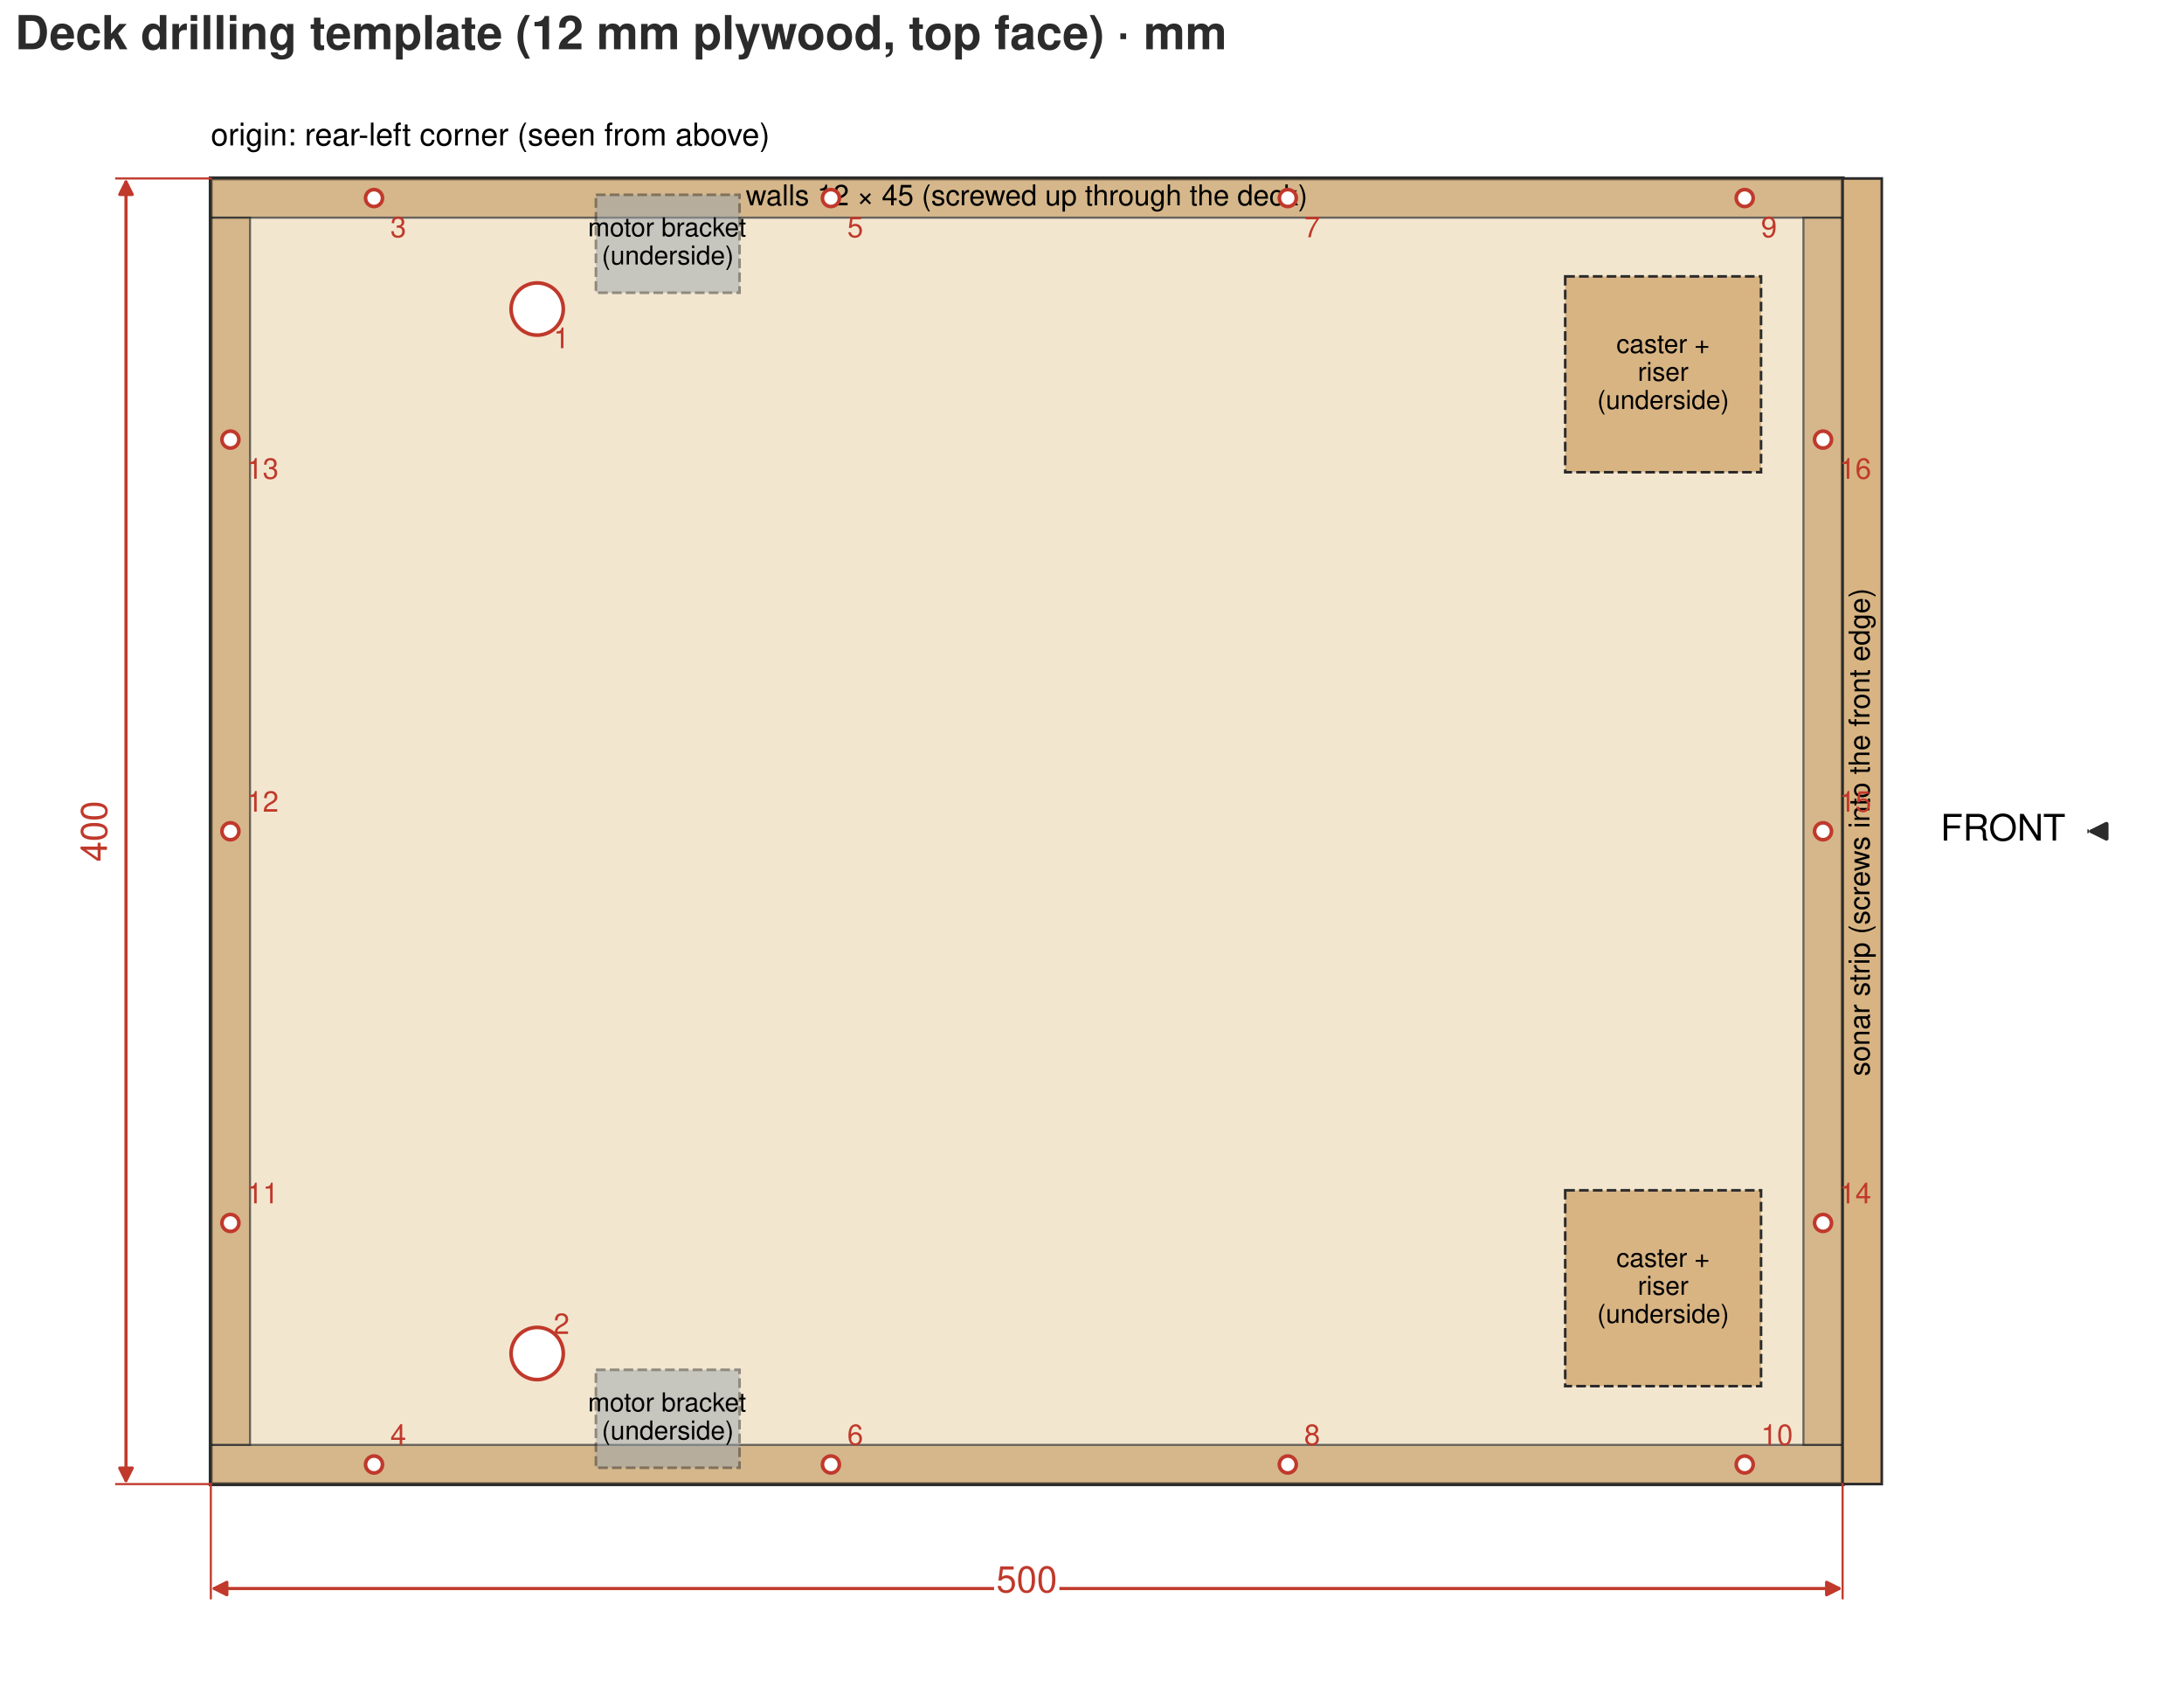
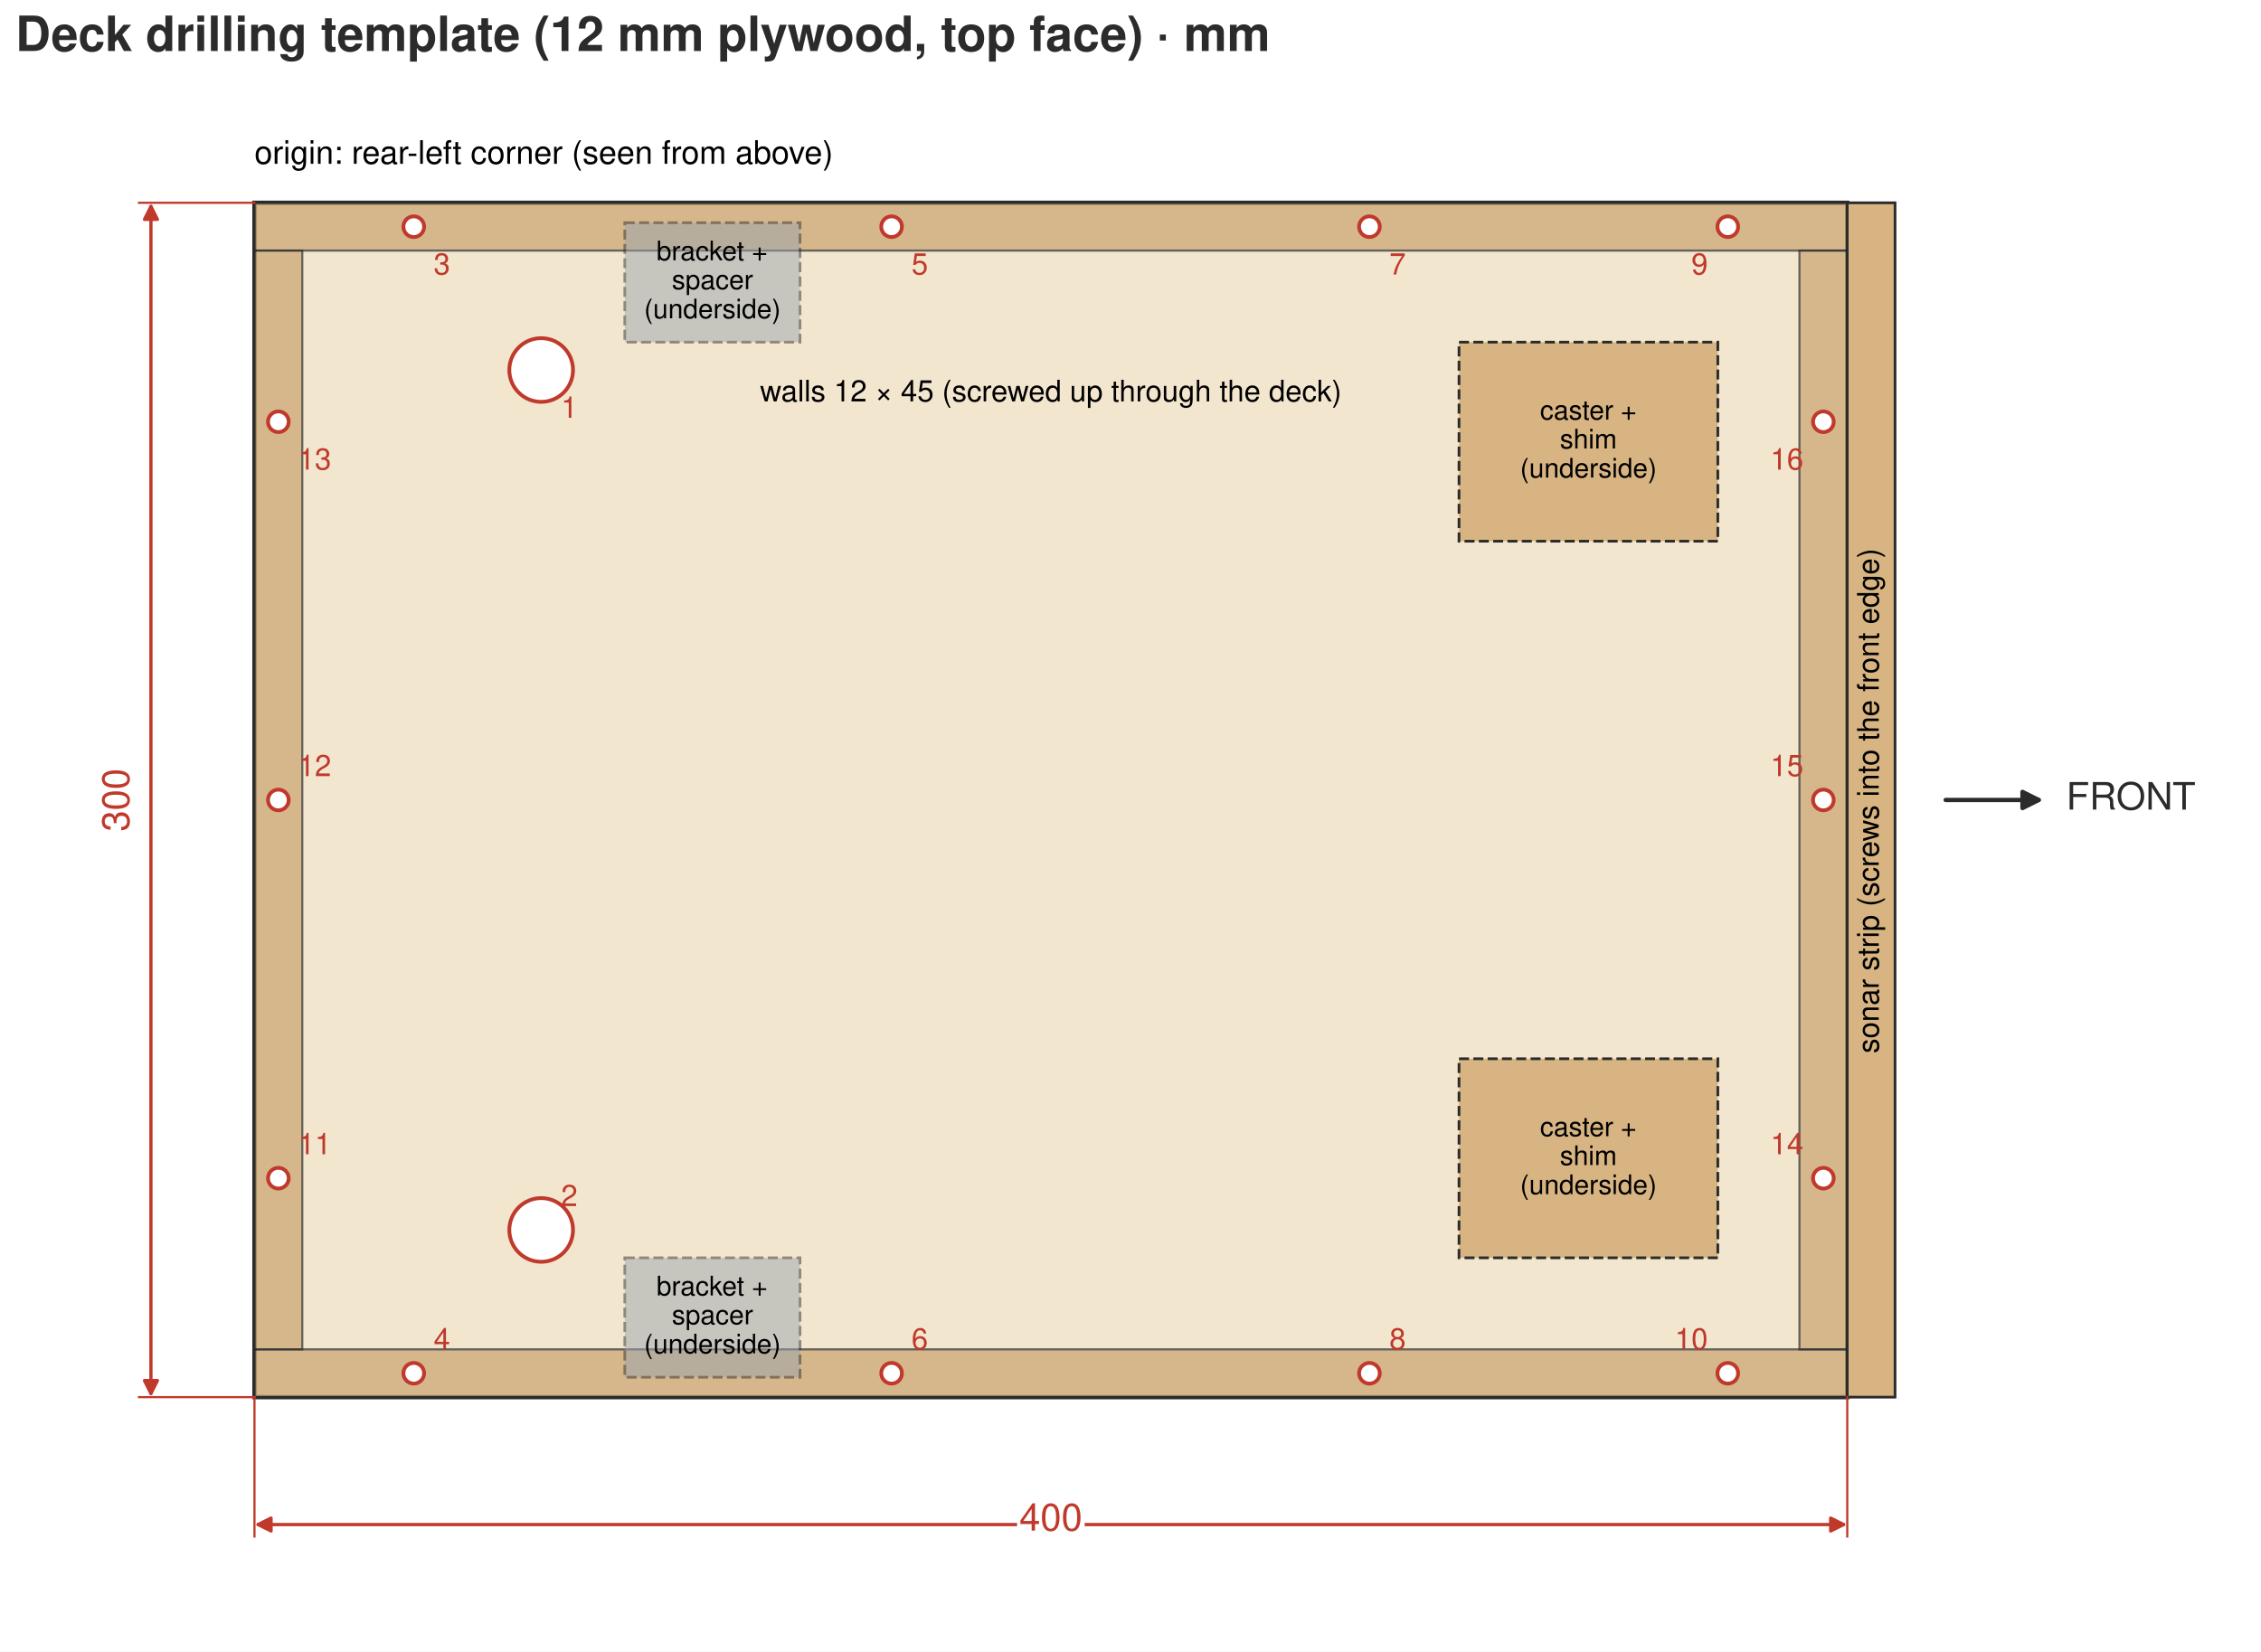
- <svg xmlns="http://www.w3.org/2000/svg" width="418.68pt" height="324.883pt" viewBox="0 0 418.68 324.883" version="1.1">
+ <svg xmlns="http://www.w3.org/2000/svg" width="418.68pt" height="305.891pt" viewBox="0 0 418.68 305.891" version="1.1">
  <defs>
    <style type="text/css">*{stroke-linejoin: round; stroke-linecap: butt}</style>
  </defs>
  <g id="figure_1">
    <g id="patch_1">
-       <path d="M 0 324.883  L 418.68 324.883  L 418.68 0  L 0 0  z " style="fill: #ffffff" />
+       <path d="M 0 305.891  L 418.68 305.891  L 418.68 0  L 0 0  z " style="fill: #ffffff" />
    </g>
    <g id="axes_1">
      <g id="patch_2">
-         <path d="M 40.418 34.211  L 353.236 34.211  L 353.236 284.465  L 40.418 284.465  z " clip-path="url(#p52369a4476)" style="fill: #f3e6cf; stroke: #2b2b2b; stroke-width: 0.8; stroke-linejoin: miter" />
+         <path d="M 47.121 37.562  L 342.064 37.562  L 342.064 258.769  L 47.121 258.769  z " clip-path="url(#p7936648a1b)" style="fill: #f3e6cf; stroke: #2b2b2b; stroke-width: 0.8; stroke-linejoin: miter" />
      </g>
      <g id="patch_3">
-         <path d="M 40.418 34.211  L 353.236 34.211  L 353.236 41.718  L 40.418 41.718  z " clip-path="url(#p52369a4476)" style="fill: #c9a26d; opacity: 0.7; stroke: #2b2b2b; stroke-width: 0.4; stroke-linejoin: miter" />
+         <path d="M 47.121 37.562  L 342.064 37.562  L 342.064 46.411  L 47.121 46.411  z " clip-path="url(#p7936648a1b)" style="fill: #c9a26d; opacity: 0.7; stroke: #2b2b2b; stroke-width: 0.4; stroke-linejoin: miter" />
      </g>
      <g id="patch_4">
-         <path d="M 40.418 276.958  L 353.236 276.958  L 353.236 284.465  L 40.418 284.465  z " clip-path="url(#p52369a4476)" style="fill: #c9a26d; opacity: 0.7; stroke: #2b2b2b; stroke-width: 0.4; stroke-linejoin: miter" />
+         <path d="M 47.121 249.921  L 342.064 249.921  L 342.064 258.769  L 47.121 258.769  z " clip-path="url(#p7936648a1b)" style="fill: #c9a26d; opacity: 0.7; stroke: #2b2b2b; stroke-width: 0.4; stroke-linejoin: miter" />
      </g>
      <g id="patch_5">
-         <path d="M 40.418 41.718  L 47.926 41.718  L 47.926 276.958  L 40.418 276.958  z " clip-path="url(#p52369a4476)" style="fill: #c9a26d; opacity: 0.7; stroke: #2b2b2b; stroke-width: 0.4; stroke-linejoin: miter" />
+         <path d="M 47.121 46.411  L 55.97 46.411  L 55.97 249.921  L 47.121 249.921  z " clip-path="url(#p7936648a1b)" style="fill: #c9a26d; opacity: 0.7; stroke: #2b2b2b; stroke-width: 0.4; stroke-linejoin: miter" />
      </g>
      <g id="patch_6">
-         <path d="M 345.729 41.718  L 353.236 41.718  L 353.236 276.958  L 345.729 276.958  z " clip-path="url(#p52369a4476)" style="fill: #c9a26d; opacity: 0.7; stroke: #2b2b2b; stroke-width: 0.4; stroke-linejoin: miter" />
+         <path d="M 333.216 46.411  L 342.064 46.411  L 342.064 249.921  L 333.216 249.921  z " clip-path="url(#p7936648a1b)" style="fill: #c9a26d; opacity: 0.7; stroke: #2b2b2b; stroke-width: 0.4; stroke-linejoin: miter" />
      </g>
      <g id="patch_7">
-         <path d="M 114.243 37.339  L 141.771 37.339  L 141.771 56.108  L 114.243 56.108  z " clip-path="url(#p52369a4476)" style="fill: #9aa3ad; opacity: 0.5; stroke-dasharray: 1.85,0.8; stroke-dashoffset: 0; stroke: #2b2b2b; stroke-width: 0.5; stroke-linejoin: miter" />
+         <path d="M 115.696 41.249  L 148.139 41.249  L 148.139 63.37  L 115.696 63.37  z " clip-path="url(#p7936648a1b)" style="fill: #9aa3ad; opacity: 0.5; stroke-dasharray: 1.85,0.8; stroke-dashoffset: 0; stroke: #2b2b2b; stroke-width: 0.5; stroke-linejoin: miter" />
      </g>
      <g id="patch_8">
-         <path d="M 300.057 52.98  L 337.595 52.98  L 337.595 90.518  L 300.057 90.518  z " clip-path="url(#p52369a4476)" style="fill: #d8b483; stroke-dasharray: 1.85,0.8; stroke-dashoffset: 0; stroke: #2b2b2b; stroke-width: 0.5; stroke-linejoin: miter" />
+         <path d="M 270.172 63.37  L 318.1 63.37  L 318.1 100.238  L 270.172 100.238  z " clip-path="url(#p7936648a1b)" style="fill: #d8b483; stroke-dasharray: 1.85,0.8; stroke-dashoffset: 0; stroke: #2b2b2b; stroke-width: 0.5; stroke-linejoin: miter" />
      </g>
      <g id="patch_9">
-         <path d="M 114.243 262.568  L 141.771 262.568  L 141.771 281.337  L 114.243 281.337  z " clip-path="url(#p52369a4476)" style="fill: #9aa3ad; opacity: 0.5; stroke-dasharray: 1.85,0.8; stroke-dashoffset: 0; stroke: #2b2b2b; stroke-width: 0.5; stroke-linejoin: miter" />
+         <path d="M 115.696 232.962  L 148.139 232.962  L 148.139 255.083  L 115.696 255.083  z " clip-path="url(#p7936648a1b)" style="fill: #9aa3ad; opacity: 0.5; stroke-dasharray: 1.85,0.8; stroke-dashoffset: 0; stroke: #2b2b2b; stroke-width: 0.5; stroke-linejoin: miter" />
      </g>
      <g id="patch_10">
-         <path d="M 300.057 228.158  L 337.595 228.158  L 337.595 265.696  L 300.057 265.696  z " clip-path="url(#p52369a4476)" style="fill: #d8b483; stroke-dasharray: 1.85,0.8; stroke-dashoffset: 0; stroke: #2b2b2b; stroke-width: 0.5; stroke-linejoin: miter" />
+         <path d="M 270.172 196.094  L 318.1 196.094  L 318.1 232.962  L 270.172 232.962  z " clip-path="url(#p7936648a1b)" style="fill: #d8b483; stroke-dasharray: 1.85,0.8; stroke-dashoffset: 0; stroke: #2b2b2b; stroke-width: 0.5; stroke-linejoin: miter" />
      </g>
      <g id="patch_11">
-         <path d="M 353.236 34.211  L 360.744 34.211  L 360.744 284.465  L 353.236 284.465  z " clip-path="url(#p52369a4476)" style="fill: #d8b483; stroke: #2b2b2b; stroke-width: 0.5; stroke-linejoin: miter" />
+         <path d="M 342.064 37.562  L 350.913 37.562  L 350.913 258.769  L 342.064 258.769  z " clip-path="url(#p7936648a1b)" style="fill: #d8b483; stroke: #2b2b2b; stroke-width: 0.5; stroke-linejoin: miter" />
      </g>
      <g id="text_1">
-         <text style="font-size: 5.5px; font-family: 'Helvetica'; text-anchor: middle" x="196.827" y="39.361" transform="rotate(-0 196.8273 39.36096)">walls 12 × 45 (screwed up through the deck)</text>
+         <text style="font-size: 5.5px; font-family: 'Helvetica'; text-anchor: middle" x="194.593" y="74.352" transform="rotate(-0 194.5929 74.3519)">walls 12 × 45 (screwed up through the deck)</text>
      </g>
      <g id="text_2">
-         <text style="font-size: 5px; font-family: 'Helvetica'" transform="translate(112.7252 45.30049)">motor bracket</text>
-         <text style="font-size: 5px; font-family: 'Helvetica'" transform="translate(115.3631 50.6908)">(underside)</text>
+         <text style="font-size: 5px; font-family: 'Helvetica'" transform="translate(121.5652 48.2134)">bracket +</text>
+         <text style="font-size: 5px; font-family: 'Helvetica'" transform="translate(124.4144 53.55965)">spacer</text>
+         <text style="font-size: 5px; font-family: 'Helvetica'" transform="translate(119.2734 58.94997)">(underside)</text>
      </g>
      <g id="text_3">
-         <text style="font-size: 5px; font-family: 'Helvetica'" transform="translate(309.8643 67.65282)">caster +</text>
-         <text style="font-size: 5px; font-family: 'Helvetica'" transform="translate(313.9658 72.99907)">riser</text>
-         <text style="font-size: 5px; font-family: 'Helvetica'" transform="translate(306.1822 78.38938)">(underside)</text>
+         <text style="font-size: 5px; font-family: 'Helvetica'" transform="translate(285.174 77.70769)">caster +</text>
+         <text style="font-size: 5px; font-family: 'Helvetica'" transform="translate(288.8579 83.05394)">shim</text>
+         <text style="font-size: 5px; font-family: 'Helvetica'" transform="translate(281.4919 88.44425)">(underside)</text>
      </g>
      <g id="text_4">
-         <text style="font-size: 5px; font-family: 'Helvetica'" transform="translate(112.7252 270.5296)">motor bracket</text>
-         <text style="font-size: 5px; font-family: 'Helvetica'" transform="translate(115.3631 275.9199)">(underside)</text>
+         <text style="font-size: 5px; font-family: 'Helvetica'" transform="translate(121.5652 239.9263)">bracket +</text>
+         <text style="font-size: 5px; font-family: 'Helvetica'" transform="translate(124.4144 245.2725)">spacer</text>
+         <text style="font-size: 5px; font-family: 'Helvetica'" transform="translate(119.2734 250.6628)">(underside)</text>
      </g>
      <g id="text_5">
-         <text style="font-size: 5px; font-family: 'Helvetica'" transform="translate(309.8643 242.831)">caster +</text>
-         <text style="font-size: 5px; font-family: 'Helvetica'" transform="translate(313.9658 248.1773)">riser</text>
-         <text style="font-size: 5px; font-family: 'Helvetica'" transform="translate(306.1822 253.5676)">(underside)</text>
+         <text style="font-size: 5px; font-family: 'Helvetica'" transform="translate(285.174 210.432)">caster +</text>
+         <text style="font-size: 5px; font-family: 'Helvetica'" transform="translate(288.8579 215.7782)">shim</text>
+         <text style="font-size: 5px; font-family: 'Helvetica'" transform="translate(281.4919 221.1685)">(underside)</text>
      </g>
      <g id="text_6">
-         <text style="font-size: 5.5px; font-family: 'Helvetica'" transform="translate(358.3867 206.2577) rotate(-90)">sonar strip (screws into the front edge)</text>
+         <text style="font-size: 5.5px; font-family: 'Helvetica'" transform="translate(347.8849 195.0856) rotate(-90)">sonar strip (screws into the front edge)</text>
      </g>
      <g id="patch_12">
-         <path d="M 401.01 159.338  Q 400.137 159.338 400.159 159.338  " style="fill: none; stroke: #2b2b2b; stroke-width: 0.8; stroke-linecap: round" />
-         <path d="M 403.81 160.738  L 401.01 159.338  L 403.81 157.938  z " style="fill: #2b2b2b; stroke: #2b2b2b; stroke-width: 0.8; stroke-linecap: round" />
+         <path d="M 360.287 148.166  Q 369.347 148.166 377.513 148.166  " style="fill: none; stroke: #2b2b2b; stroke-width: 0.8; stroke-linecap: round" />
+         <path d="M 374.513 146.666  L 377.513 148.166  L 374.513 149.666  z " style="fill: #2b2b2b; stroke: #2b2b2b; stroke-width: 0.8; stroke-linecap: round" />
      </g>
      <g id="text_7">
-         <text style="font-size: 7px; font-family: 'Helvetica'; text-anchor: start" x="372.005" y="161.119" transform="rotate(-0 372.0055 161.1191)">FRONT</text>
+         <text style="font-size: 7px; font-family: 'Helvetica'; text-anchor: start; fill: #2b2b2b" x="382.619" y="149.947" transform="rotate(-0 382.6189 149.947)">FRONT</text>
      </g>
      <g id="text_8">
-         <text style="font-size: 6px; font-family: 'Helvetica'; text-anchor: start" x="40.418" y="27.878" transform="rotate(-0 40.41818 27.87806)">origin: rear-left corner (seen from above)</text>
+         <text style="font-size: 6px; font-family: 'Helvetica'; text-anchor: start" x="47.121" y="30.336" transform="rotate(-0 47.12143 30.33592)">origin: rear-left corner (seen from above)</text>
      </g>
      <g id="text_9">
        <text style="font-weight: 700; font-size: 9px; font-family: 'Helvetica'; text-anchor: start; fill: #2b2b2b" x="2.88" y="9.442" transform="rotate(-0 2.88 9.441562)">Deck drilling template (12 mm plywood, top face)  ·  mm</text>
      </g>
      <g id="patch_13">
-         <path d="M 102.982 54.231  C 104.309 54.231 105.582 54.758 106.521 55.697  C 107.46 56.636 107.987 57.909 107.987 59.236  C 107.987 60.563 107.46 61.837 106.521 62.775  C 105.582 63.714 104.309 64.241 102.982 64.241  C 101.654 64.241 100.381 63.714 99.443 62.775  C 98.504 61.837 97.977 60.563 97.977 59.236  C 97.977 57.909 98.504 56.636 99.443 55.697  C 100.381 54.758 101.654 54.231 102.982 54.231  z " clip-path="url(#p52369a4476)" style="fill: #ffffff; stroke: #c0392b; stroke-width: 0.7; stroke-linejoin: miter" />
+         <path d="M 100.211 62.632  C 101.776 62.632 103.276 63.254 104.382 64.36  C 105.488 65.466 106.11 66.967 106.11 68.531  C 106.11 70.096 105.488 71.596 104.382 72.702  C 103.276 73.809 101.776 74.43 100.211 74.43  C 98.647 74.43 97.146 73.809 96.04 72.702  C 94.934 71.596 94.312 70.096 94.312 68.531  C 94.312 66.967 94.934 65.466 96.04 64.36  C 97.146 63.254 98.647 62.632 100.211 62.632  z " clip-path="url(#p7936648a1b)" style="fill: #ffffff; stroke: #c0392b; stroke-width: 0.7; stroke-linejoin: miter" />
      </g>
      <g id="patch_14">
-         <path d="M 102.982 254.435  C 104.309 254.435 105.582 254.962 106.521 255.901  C 107.46 256.839 107.987 258.112 107.987 259.44  C 107.987 260.767 107.46 262.04 106.521 262.979  C 105.582 263.917 104.309 264.445 102.982 264.445  C 101.654 264.445 100.381 263.917 99.443 262.979  C 98.504 262.04 97.977 260.767 97.977 259.44  C 97.977 258.112 98.504 256.839 99.443 255.901  C 100.381 254.962 101.654 254.435 102.982 254.435  z " clip-path="url(#p52369a4476)" style="fill: #ffffff; stroke: #c0392b; stroke-width: 0.7; stroke-linejoin: miter" />
+         <path d="M 100.211 221.902  C 101.776 221.902 103.276 222.523 104.382 223.629  C 105.488 224.735 106.11 226.236 106.11 227.8  C 106.11 229.365 105.488 230.865 104.382 231.972  C 103.276 233.078 101.776 233.699 100.211 233.699  C 98.647 233.699 97.146 233.078 96.04 231.972  C 94.934 230.865 94.312 229.365 94.312 227.8  C 94.312 226.236 94.934 224.735 96.04 223.629  C 97.146 222.523 98.647 221.902 100.211 221.902  z " clip-path="url(#p7936648a1b)" style="fill: #ffffff; stroke: #c0392b; stroke-width: 0.7; stroke-linejoin: miter" />
      </g>
      <g id="patch_15">
-         <path d="M 71.7 36.338  C 72.131 36.338 72.545 36.509 72.85 36.814  C 73.155 37.119 73.327 37.533 73.327 37.964  C 73.327 38.396 73.155 38.81 72.85 39.115  C 72.545 39.42 72.131 39.591 71.7 39.591  C 71.269 39.591 70.855 39.42 70.55 39.115  C 70.245 38.81 70.073 38.396 70.073 37.964  C 70.073 37.533 70.245 37.119 70.55 36.814  C 70.855 36.509 71.269 36.338 71.7 36.338  z " clip-path="url(#p52369a4476)" style="fill: #ffffff; stroke: #c0392b; stroke-width: 0.7; stroke-linejoin: miter" />
+         <path d="M 76.616 40.069  C 77.124 40.069 77.612 40.271 77.971 40.631  C 78.331 40.99 78.533 41.478 78.533 41.986  C 78.533 42.495 78.331 42.983 77.971 43.342  C 77.612 43.702 77.124 43.904 76.616 43.904  C 76.107 43.904 75.62 43.702 75.26 43.342  C 74.901 42.983 74.699 42.495 74.699 41.986  C 74.699 41.478 74.901 40.99 75.26 40.631  C 75.62 40.271 76.107 40.069 76.616 40.069  z " clip-path="url(#p7936648a1b)" style="fill: #ffffff; stroke: #c0392b; stroke-width: 0.7; stroke-linejoin: miter" />
      </g>
      <g id="patch_16">
-         <path d="M 71.7 279.085  C 72.131 279.085 72.545 279.256 72.85 279.561  C 73.155 279.866 73.327 280.28 73.327 280.711  C 73.327 281.143 73.155 281.557 72.85 281.862  C 72.545 282.167 72.131 282.338 71.7 282.338  C 71.269 282.338 70.855 282.167 70.55 281.862  C 70.245 281.557 70.073 281.143 70.073 280.711  C 70.073 280.28 70.245 279.866 70.55 279.561  C 70.855 279.256 71.269 279.085 71.7 279.085  z " clip-path="url(#p52369a4476)" style="fill: #ffffff; stroke: #c0392b; stroke-width: 0.7; stroke-linejoin: miter" />
+         <path d="M 76.616 252.428  C 77.124 252.428 77.612 252.63 77.971 252.99  C 78.331 253.349 78.533 253.837 78.533 254.345  C 78.533 254.854 78.331 255.341 77.971 255.701  C 77.612 256.06 77.124 256.262 76.616 256.262  C 76.107 256.262 75.62 256.06 75.26 255.701  C 74.901 255.341 74.699 254.854 74.699 254.345  C 74.699 253.837 74.901 253.349 75.26 252.99  C 75.62 252.63 76.107 252.428 76.616 252.428  z " clip-path="url(#p7936648a1b)" style="fill: #ffffff; stroke: #c0392b; stroke-width: 0.7; stroke-linejoin: miter" />
      </g>
      <g id="patch_17">
-         <path d="M 159.289 36.338  C 159.72 36.338 160.134 36.509 160.439 36.814  C 160.744 37.119 160.916 37.533 160.916 37.964  C 160.916 38.396 160.744 38.81 160.439 39.115  C 160.134 39.42 159.72 39.591 159.289 39.591  C 158.858 39.591 158.444 39.42 158.139 39.115  C 157.834 38.81 157.662 38.396 157.662 37.964  C 157.662 37.533 157.834 37.119 158.139 36.814  C 158.444 36.509 158.858 36.338 159.289 36.338  z " clip-path="url(#p52369a4476)" style="fill: #ffffff; stroke: #c0392b; stroke-width: 0.7; stroke-linejoin: miter" />
+         <path d="M 165.099 40.069  C 165.607 40.069 166.095 40.271 166.454 40.631  C 166.814 40.99 167.016 41.478 167.016 41.986  C 167.016 42.495 166.814 42.983 166.454 43.342  C 166.095 43.702 165.607 43.904 165.099 43.904  C 164.59 43.904 164.102 43.702 163.743 43.342  C 163.383 42.983 163.181 42.495 163.181 41.986  C 163.181 41.478 163.383 40.99 163.743 40.631  C 164.102 40.271 164.59 40.069 165.099 40.069  z " clip-path="url(#p7936648a1b)" style="fill: #ffffff; stroke: #c0392b; stroke-width: 0.7; stroke-linejoin: miter" />
      </g>
      <g id="patch_18">
-         <path d="M 159.289 279.085  C 159.72 279.085 160.134 279.256 160.439 279.561  C 160.744 279.866 160.916 280.28 160.916 280.711  C 160.916 281.143 160.744 281.557 160.439 281.862  C 160.134 282.167 159.72 282.338 159.289 282.338  C 158.858 282.338 158.444 282.167 158.139 281.862  C 157.834 281.557 157.662 281.143 157.662 280.711  C 157.662 280.28 157.834 279.866 158.139 279.561  C 158.444 279.256 158.858 279.085 159.289 279.085  z " clip-path="url(#p52369a4476)" style="fill: #ffffff; stroke: #c0392b; stroke-width: 0.7; stroke-linejoin: miter" />
+         <path d="M 165.099 252.428  C 165.607 252.428 166.095 252.63 166.454 252.99  C 166.814 253.349 167.016 253.837 167.016 254.345  C 167.016 254.854 166.814 255.341 166.454 255.701  C 166.095 256.06 165.607 256.262 165.099 256.262  C 164.59 256.262 164.102 256.06 163.743 255.701  C 163.383 255.341 163.181 254.854 163.181 254.345  C 163.181 253.837 163.383 253.349 163.743 252.99  C 164.102 252.63 164.59 252.428 165.099 252.428  z " clip-path="url(#p7936648a1b)" style="fill: #ffffff; stroke: #c0392b; stroke-width: 0.7; stroke-linejoin: miter" />
      </g>
      <g id="patch_19">
-         <path d="M 246.878 36.338  C 247.31 36.338 247.723 36.509 248.028 36.814  C 248.333 37.119 248.505 37.533 248.505 37.964  C 248.505 38.396 248.333 38.81 248.028 39.115  C 247.723 39.42 247.31 39.591 246.878 39.591  C 246.447 39.591 246.033 39.42 245.728 39.115  C 245.423 38.81 245.252 38.396 245.252 37.964  C 245.252 37.533 245.423 37.119 245.728 36.814  C 246.033 36.509 246.447 36.338 246.878 36.338  z " clip-path="url(#p52369a4476)" style="fill: #ffffff; stroke: #c0392b; stroke-width: 0.7; stroke-linejoin: miter" />
+         <path d="M 253.581 40.069  C 254.09 40.069 254.578 40.271 254.937 40.631  C 255.297 40.99 255.499 41.478 255.499 41.986  C 255.499 42.495 255.297 42.983 254.937 43.342  C 254.578 43.702 254.09 43.904 253.581 43.904  C 253.073 43.904 252.585 43.702 252.226 43.342  C 251.866 42.983 251.664 42.495 251.664 41.986  C 251.664 41.478 251.866 40.99 252.226 40.631  C 252.585 40.271 253.073 40.069 253.581 40.069  z " clip-path="url(#p7936648a1b)" style="fill: #ffffff; stroke: #c0392b; stroke-width: 0.7; stroke-linejoin: miter" />
      </g>
      <g id="patch_20">
-         <path d="M 246.878 279.085  C 247.31 279.085 247.723 279.256 248.028 279.561  C 248.333 279.866 248.505 280.28 248.505 280.711  C 248.505 281.143 248.333 281.557 248.028 281.862  C 247.723 282.167 247.31 282.338 246.878 282.338  C 246.447 282.338 246.033 282.167 245.728 281.862  C 245.423 281.557 245.252 281.143 245.252 280.711  C 245.252 280.28 245.423 279.866 245.728 279.561  C 246.033 279.256 246.447 279.085 246.878 279.085  z " clip-path="url(#p52369a4476)" style="fill: #ffffff; stroke: #c0392b; stroke-width: 0.7; stroke-linejoin: miter" />
+         <path d="M 253.581 252.428  C 254.09 252.428 254.578 252.63 254.937 252.99  C 255.297 253.349 255.499 253.837 255.499 254.345  C 255.499 254.854 255.297 255.341 254.937 255.701  C 254.578 256.06 254.09 256.262 253.581 256.262  C 253.073 256.262 252.585 256.06 252.226 255.701  C 251.866 255.341 251.664 254.854 251.664 254.345  C 251.664 253.837 251.866 253.349 252.226 252.99  C 252.585 252.63 253.073 252.428 253.581 252.428  z " clip-path="url(#p7936648a1b)" style="fill: #ffffff; stroke: #c0392b; stroke-width: 0.7; stroke-linejoin: miter" />
      </g>
      <g id="patch_21">
-         <path d="M 334.467 36.338  C 334.899 36.338 335.312 36.509 335.617 36.814  C 335.923 37.119 336.094 37.533 336.094 37.964  C 336.094 38.396 335.923 38.81 335.617 39.115  C 335.312 39.42 334.899 39.591 334.467 39.591  C 334.036 39.591 333.622 39.42 333.317 39.115  C 333.012 38.81 332.841 38.396 332.841 37.964  C 332.841 37.533 333.012 37.119 333.317 36.814  C 333.622 36.509 334.036 36.338 334.467 36.338  z " clip-path="url(#p52369a4476)" style="fill: #ffffff; stroke: #c0392b; stroke-width: 0.7; stroke-linejoin: miter" />
+         <path d="M 319.944 40.069  C 320.452 40.069 320.94 40.271 321.299 40.631  C 321.659 40.99 321.861 41.478 321.861 41.986  C 321.861 42.495 321.659 42.983 321.299 43.342  C 320.94 43.702 320.452 43.904 319.944 43.904  C 319.435 43.904 318.947 43.702 318.588 43.342  C 318.228 42.983 318.026 42.495 318.026 41.986  C 318.026 41.478 318.228 40.99 318.588 40.631  C 318.947 40.271 319.435 40.069 319.944 40.069  z " clip-path="url(#p7936648a1b)" style="fill: #ffffff; stroke: #c0392b; stroke-width: 0.7; stroke-linejoin: miter" />
      </g>
      <g id="patch_22">
-         <path d="M 334.467 279.085  C 334.899 279.085 335.312 279.256 335.617 279.561  C 335.923 279.866 336.094 280.28 336.094 280.711  C 336.094 281.143 335.923 281.557 335.617 281.862  C 335.312 282.167 334.899 282.338 334.467 282.338  C 334.036 282.338 333.622 282.167 333.317 281.862  C 333.012 281.557 332.841 281.143 332.841 280.711  C 332.841 280.28 333.012 279.866 333.317 279.561  C 333.622 279.256 334.036 279.085 334.467 279.085  z " clip-path="url(#p52369a4476)" style="fill: #ffffff; stroke: #c0392b; stroke-width: 0.7; stroke-linejoin: miter" />
+         <path d="M 319.944 252.428  C 320.452 252.428 320.94 252.63 321.299 252.99  C 321.659 253.349 321.861 253.837 321.861 254.345  C 321.861 254.854 321.659 255.341 321.299 255.701  C 320.94 256.06 320.452 256.262 319.944 256.262  C 319.435 256.262 318.947 256.06 318.588 255.701  C 318.228 255.341 318.026 254.854 318.026 254.345  C 318.026 253.837 318.228 253.349 318.588 252.99  C 318.947 252.63 319.435 252.428 319.944 252.428  z " clip-path="url(#p7936648a1b)" style="fill: #ffffff; stroke: #c0392b; stroke-width: 0.7; stroke-linejoin: miter" />
      </g>
      <g id="patch_23">
-         <path d="M 44.172 232.788  C 44.603 232.788 45.017 232.959 45.322 233.264  C 45.627 233.569 45.799 233.983 45.799 234.414  C 45.799 234.846 45.627 235.259 45.322 235.565  C 45.017 235.87 44.603 236.041 44.172 236.041  C 43.741 236.041 43.327 235.87 43.022 235.565  C 42.717 235.259 42.545 234.846 42.545 234.414  C 42.545 233.983 42.717 233.569 43.022 233.264  C 43.327 232.959 43.741 232.788 44.172 232.788  z " clip-path="url(#p52369a4476)" style="fill: #ffffff; stroke: #c0392b; stroke-width: 0.7; stroke-linejoin: miter" />
+         <path d="M 51.546 216.298  C 52.054 216.298 52.542 216.5 52.901 216.859  C 53.261 217.219 53.463 217.706 53.463 218.215  C 53.463 218.723 53.261 219.211 52.901 219.57  C 52.542 219.93 52.054 220.132 51.546 220.132  C 51.037 220.132 50.549 219.93 50.19 219.57  C 49.83 219.211 49.628 218.723 49.628 218.215  C 49.628 217.706 49.83 217.219 50.19 216.859  C 50.549 216.5 51.037 216.298 51.546 216.298  z " clip-path="url(#p7936648a1b)" style="fill: #ffffff; stroke: #c0392b; stroke-width: 0.7; stroke-linejoin: miter" />
      </g>
      <g id="patch_24">
-         <path d="M 44.172 157.711  C 44.603 157.711 45.017 157.883 45.322 158.188  C 45.627 158.493 45.799 158.907 45.799 159.338  C 45.799 159.769 45.627 160.183 45.322 160.488  C 45.017 160.793 44.603 160.965 44.172 160.965  C 43.741 160.965 43.327 160.793 43.022 160.488  C 42.717 160.183 42.545 159.769 42.545 159.338  C 42.545 158.907 42.717 158.493 43.022 158.188  C 43.327 157.883 43.741 157.711 44.172 157.711  z " clip-path="url(#p52369a4476)" style="fill: #ffffff; stroke: #c0392b; stroke-width: 0.7; stroke-linejoin: miter" />
+         <path d="M 51.546 146.249  C 52.054 146.249 52.542 146.451 52.901 146.81  C 53.261 147.17 53.463 147.657 53.463 148.166  C 53.463 148.674 53.261 149.162 52.901 149.521  C 52.542 149.881 52.054 150.083 51.546 150.083  C 51.037 150.083 50.549 149.881 50.19 149.521  C 49.83 149.162 49.628 148.674 49.628 148.166  C 49.628 147.657 49.83 147.17 50.19 146.81  C 50.549 146.451 51.037 146.249 51.546 146.249  z " clip-path="url(#p7936648a1b)" style="fill: #ffffff; stroke: #c0392b; stroke-width: 0.7; stroke-linejoin: miter" />
      </g>
      <g id="patch_25">
-         <path d="M 44.172 82.635  C 44.603 82.635 45.017 82.806 45.322 83.111  C 45.627 83.416 45.799 83.83 45.799 84.262  C 45.799 84.693 45.627 85.107 45.322 85.412  C 45.017 85.717 44.603 85.888 44.172 85.888  C 43.741 85.888 43.327 85.717 43.022 85.412  C 42.717 85.107 42.545 84.693 42.545 84.262  C 42.545 83.83 42.717 83.416 43.022 83.111  C 43.327 82.806 43.741 82.635 44.172 82.635  z " clip-path="url(#p52369a4476)" style="fill: #ffffff; stroke: #c0392b; stroke-width: 0.7; stroke-linejoin: miter" />
+         <path d="M 51.546 76.2  C 52.054 76.2 52.542 76.402 52.901 76.761  C 53.261 77.121 53.463 77.608 53.463 78.117  C 53.463 78.625 53.261 79.113 52.901 79.473  C 52.542 79.832 52.054 80.034 51.546 80.034  C 51.037 80.034 50.549 79.832 50.19 79.473  C 49.83 79.113 49.628 78.625 49.628 78.117  C 49.628 77.608 49.83 77.121 50.19 76.761  C 50.549 76.402 51.037 76.2 51.546 76.2  z " clip-path="url(#p7936648a1b)" style="fill: #ffffff; stroke: #c0392b; stroke-width: 0.7; stroke-linejoin: miter" />
      </g>
      <g id="patch_26">
-         <path d="M 349.483 232.788  C 349.914 232.788 350.328 232.959 350.633 233.264  C 350.938 233.569 351.109 233.983 351.109 234.414  C 351.109 234.846 350.938 235.259 350.633 235.565  C 350.328 235.87 349.914 236.041 349.483 236.041  C 349.051 236.041 348.637 235.87 348.332 235.565  C 348.027 235.259 347.856 234.846 347.856 234.414  C 347.856 233.983 348.027 233.569 348.332 233.264  C 348.637 232.959 349.051 232.788 349.483 232.788  z " clip-path="url(#p52369a4476)" style="fill: #ffffff; stroke: #c0392b; stroke-width: 0.7; stroke-linejoin: miter" />
+         <path d="M 337.64 216.298  C 338.149 216.298 338.636 216.5 338.996 216.859  C 339.355 217.219 339.557 217.706 339.557 218.215  C 339.557 218.723 339.355 219.211 338.996 219.57  C 338.636 219.93 338.149 220.132 337.64 220.132  C 337.132 220.132 336.644 219.93 336.285 219.57  C 335.925 219.211 335.723 218.723 335.723 218.215  C 335.723 217.706 335.925 217.219 336.285 216.859  C 336.644 216.5 337.132 216.298 337.64 216.298  z " clip-path="url(#p7936648a1b)" style="fill: #ffffff; stroke: #c0392b; stroke-width: 0.7; stroke-linejoin: miter" />
      </g>
      <g id="patch_27">
-         <path d="M 349.483 157.711  C 349.914 157.711 350.328 157.883 350.633 158.188  C 350.938 158.493 351.109 158.907 351.109 159.338  C 351.109 159.769 350.938 160.183 350.633 160.488  C 350.328 160.793 349.914 160.965 349.483 160.965  C 349.051 160.965 348.637 160.793 348.332 160.488  C 348.027 160.183 347.856 159.769 347.856 159.338  C 347.856 158.907 348.027 158.493 348.332 158.188  C 348.637 157.883 349.051 157.711 349.483 157.711  z " clip-path="url(#p52369a4476)" style="fill: #ffffff; stroke: #c0392b; stroke-width: 0.7; stroke-linejoin: miter" />
+         <path d="M 337.64 146.249  C 338.149 146.249 338.636 146.451 338.996 146.81  C 339.355 147.17 339.557 147.657 339.557 148.166  C 339.557 148.674 339.355 149.162 338.996 149.521  C 338.636 149.881 338.149 150.083 337.64 150.083  C 337.132 150.083 336.644 149.881 336.285 149.521  C 335.925 149.162 335.723 148.674 335.723 148.166  C 335.723 147.657 335.925 147.17 336.285 146.81  C 336.644 146.451 337.132 146.249 337.64 146.249  z " clip-path="url(#p7936648a1b)" style="fill: #ffffff; stroke: #c0392b; stroke-width: 0.7; stroke-linejoin: miter" />
      </g>
      <g id="patch_28">
-         <path d="M 349.483 82.635  C 349.914 82.635 350.328 82.806 350.633 83.111  C 350.938 83.416 351.109 83.83 351.109 84.262  C 351.109 84.693 350.938 85.107 350.633 85.412  C 350.328 85.717 349.914 85.888 349.483 85.888  C 349.051 85.888 348.637 85.717 348.332 85.412  C 348.027 85.107 347.856 84.693 347.856 84.262  C 347.856 83.83 348.027 83.416 348.332 83.111  C 348.637 82.806 349.051 82.635 349.483 82.635  z " clip-path="url(#p52369a4476)" style="fill: #ffffff; stroke: #c0392b; stroke-width: 0.7; stroke-linejoin: miter" />
+         <path d="M 337.64 76.2  C 338.149 76.2 338.636 76.402 338.996 76.761  C 339.355 77.121 339.557 77.608 339.557 78.117  C 339.557 78.625 339.355 79.113 338.996 79.473  C 338.636 79.832 338.149 80.034 337.64 80.034  C 337.132 80.034 336.644 79.832 336.285 79.473  C 335.925 79.113 335.723 78.625 335.723 78.117  C 335.723 77.608 335.925 77.121 336.285 76.761  C 336.644 76.402 337.132 76.2 337.64 76.2  z " clip-path="url(#p7936648a1b)" style="fill: #ffffff; stroke: #c0392b; stroke-width: 0.7; stroke-linejoin: miter" />
      </g>
      <g id="line2d_1">
-         <path d="M 40.418 284.465  L 40.418 306.362  " clip-path="url(#p52369a4476)" style="fill: none; stroke: #c0392b; stroke-width: 0.4; stroke-linecap: square" />
+         <path d="M 47.121 258.769  L 47.121 284.577  " clip-path="url(#p7936648a1b)" style="fill: none; stroke: #c0392b; stroke-width: 0.4; stroke-linecap: square" />
      </g>
      <g id="line2d_2">
-         <path d="M 353.236 284.465  L 353.236 306.362  " clip-path="url(#p52369a4476)" style="fill: none; stroke: #c0392b; stroke-width: 0.4; stroke-linecap: square" />
+         <path d="M 342.064 258.769  L 342.064 284.577  " clip-path="url(#p7936648a1b)" style="fill: none; stroke: #c0392b; stroke-width: 0.4; stroke-linecap: square" />
      </g>
      <g id="patch_29">
-         <path d="M 352.566 304.486  Q 196.827 304.486 41.089 304.486  " style="fill: none; stroke: #c0392b; stroke-width: 0.6; stroke-linecap: round" />
-         <path d="M 350.166 303.286  L 352.566 304.486  L 350.166 305.686  z " style="fill: #c0392b; stroke: #c0392b; stroke-width: 0.6; stroke-linecap: round" />
-         <path d="M 43.489 305.686  L 41.089 304.486  L 43.489 303.286  z " style="fill: #c0392b; stroke: #c0392b; stroke-width: 0.6; stroke-linecap: round" />
+         <path d="M 341.393 282.365  Q 194.593 282.365 47.792 282.365  " style="fill: none; stroke: #c0392b; stroke-width: 0.6; stroke-linecap: round" />
+         <path d="M 338.993 281.165  L 341.393 282.365  L 338.993 283.565  z " style="fill: #c0392b; stroke: #c0392b; stroke-width: 0.6; stroke-linecap: round" />
+         <path d="M 50.192 283.565  L 47.792 282.365  L 50.192 281.165  z " style="fill: #c0392b; stroke: #c0392b; stroke-width: 0.6; stroke-linecap: round" />
      </g>
      <g id="line2d_3">
-         <path d="M 40.418 34.211  L 22.275 34.211  " clip-path="url(#p52369a4476)" style="fill: none; stroke: #c0392b; stroke-width: 0.4; stroke-linecap: square" />
+         <path d="M 47.121 37.562  L 25.738 37.562  " clip-path="url(#p7936648a1b)" style="fill: none; stroke: #c0392b; stroke-width: 0.4; stroke-linecap: square" />
      </g>
      <g id="line2d_4">
-         <path d="M 40.418 284.465  L 22.275 284.465  " clip-path="url(#p52369a4476)" style="fill: none; stroke: #c0392b; stroke-width: 0.4; stroke-linecap: square" />
+         <path d="M 47.121 258.769  L 25.738 258.769  " clip-path="url(#p7936648a1b)" style="fill: none; stroke: #c0392b; stroke-width: 0.4; stroke-linecap: square" />
      </g>
      <g id="patch_30">
-         <path d="M 24.152 283.794  Q 24.152 159.338 24.152 34.881  " style="fill: none; stroke: #c0392b; stroke-width: 0.6; stroke-linecap: round" />
-         <path d="M 25.352 281.394  L 24.152 283.794  L 22.952 281.394  z " style="fill: #c0392b; stroke: #c0392b; stroke-width: 0.6; stroke-linecap: round" />
-         <path d="M 22.952 37.281  L 24.152 34.881  L 25.352 37.281  z " style="fill: #c0392b; stroke: #c0392b; stroke-width: 0.6; stroke-linecap: round" />
+         <path d="M 27.95 258.099  Q 27.95 148.166 27.95 38.233  " style="fill: none; stroke: #c0392b; stroke-width: 0.6; stroke-linecap: round" />
+         <path d="M 29.15 255.699  L 27.95 258.099  L 26.75 255.699  z " style="fill: #c0392b; stroke: #c0392b; stroke-width: 0.6; stroke-linecap: round" />
+         <path d="M 26.75 40.633  L 27.95 38.233  L 29.15 40.633  z " style="fill: #c0392b; stroke: #c0392b; stroke-width: 0.6; stroke-linecap: round" />
      </g>
      <g id="text_10">
        <g id="patch_31">
-           <path d="M 190.568 307.095  L 203.086 307.095  L 203.086 299.775  L 190.568 299.775  z " style="fill: #ffffff" />
+           <path d="M 188.334 285.366  L 200.852 285.366  L 200.852 278.045  L 188.334 278.045  z " style="fill: #ffffff" />
        </g>
-         <text style="font-size: 7px; font-family: 'Helvetica'; text-anchor: middle; fill: #c0392b" x="196.827" y="305.216" transform="rotate(-0 196.8273 305.2162)">500</text>
+         <text style="font-size: 7px; font-family: 'Helvetica'; text-anchor: middle; fill: #c0392b" x="194.593" y="283.487" transform="rotate(-0 194.5929 283.4865)">400</text>
      </g>
      <g id="text_11">
        <g id="patch_32">
-           <path d="M 22.382 165.597  L 22.382 153.079  L 15.061 153.079  L 15.061 165.597  z " style="fill: #ffffff" />
+           <path d="M 25.789 154.425  L 25.789 141.907  L 18.469 141.907  L 18.469 154.425  z " style="fill: #ffffff" />
        </g>
-         <text style="font-size: 7px; font-family: 'Helvetica'; fill: #c0392b" transform="translate(20.50285 165.1769) rotate(-90)">400</text>
+         <text style="font-size: 7px; font-family: 'Helvetica'; fill: #c0392b" transform="translate(23.91033 154.0048) rotate(-90)">300</text>
      </g>
      <g id="text_12">
-         <text style="font-size: 5.5px; font-family: 'Helvetica'; text-anchor: start; fill: #c0392b" x="106.11" y="66.744" transform="rotate(-0 106.11 66.74374)">1</text>
+         <text style="font-size: 5.5px; font-family: 'Helvetica'; text-anchor: start; fill: #c0392b" x="103.898" y="77.38" transform="rotate(-0 103.8979 77.37956)">1</text>
      </g>
      <g id="text_13">
-         <text style="font-size: 5.5px; font-family: 'Helvetica'; text-anchor: start; fill: #c0392b" x="106.11" y="255.686" transform="rotate(-0 106.11 255.6859)">2</text>
+         <text style="font-size: 5.5px; font-family: 'Helvetica'; text-anchor: start; fill: #c0392b" x="103.898" y="223.376" transform="rotate(-0 103.8979 223.3763)">2</text>
      </g>
      <g id="text_14">
-         <text style="font-size: 5.5px; font-family: 'Helvetica'; text-anchor: start; fill: #c0392b" x="74.828" y="45.472" transform="rotate(-0 74.82818 45.47211)">3</text>
+         <text style="font-size: 5.5px; font-family: 'Helvetica'; text-anchor: start; fill: #c0392b" x="80.302" y="50.835" transform="rotate(-0 80.3025 50.8347)">3</text>
      </g>
      <g id="text_15">
-         <text style="font-size: 5.5px; font-family: 'Helvetica'; text-anchor: start; fill: #c0392b" x="74.828" y="276.958" transform="rotate(-0 74.82818 276.9576)">4</text>
+         <text style="font-size: 5.5px; font-family: 'Helvetica'; text-anchor: start; fill: #c0392b" x="80.302" y="249.921" transform="rotate(-0 80.3025 249.9211)">4</text>
      </g>
      <g id="text_16">
-         <text style="font-size: 5.5px; font-family: 'Helvetica'; text-anchor: start; fill: #c0392b" x="162.417" y="45.472" transform="rotate(-0 162.4173 45.47211)">5</text>
+         <text style="font-size: 5.5px; font-family: 'Helvetica'; text-anchor: start; fill: #c0392b" x="168.785" y="50.835" transform="rotate(-0 168.7854 50.8347)">5</text>
      </g>
      <g id="text_17">
-         <text style="font-size: 5.5px; font-family: 'Helvetica'; text-anchor: start; fill: #c0392b" x="162.417" y="276.958" transform="rotate(-0 162.4173 276.9576)">6</text>
+         <text style="font-size: 5.5px; font-family: 'Helvetica'; text-anchor: start; fill: #c0392b" x="168.785" y="249.921" transform="rotate(-0 168.7854 249.9211)">6</text>
      </g>
      <g id="text_18">
-         <text style="font-size: 5.5px; font-family: 'Helvetica'; text-anchor: start; fill: #c0392b" x="250.006" y="45.472" transform="rotate(-0 250.0064 45.47211)">7</text>
+         <text style="font-size: 5.5px; font-family: 'Helvetica'; text-anchor: start; fill: #c0392b" x="257.268" y="50.835" transform="rotate(-0 257.2682 50.8347)">7</text>
      </g>
      <g id="text_19">
-         <text style="font-size: 5.5px; font-family: 'Helvetica'; text-anchor: start; fill: #c0392b" x="250.006" y="276.958" transform="rotate(-0 250.0064 276.9576)">8</text>
+         <text style="font-size: 5.5px; font-family: 'Helvetica'; text-anchor: start; fill: #c0392b" x="257.268" y="249.921" transform="rotate(-0 257.2682 249.9211)">8</text>
      </g>
      <g id="text_20">
-         <text style="font-size: 5.5px; font-family: 'Helvetica'; text-anchor: start; fill: #c0392b" x="337.595" y="45.472" transform="rotate(-0 337.5955 45.47211)">9</text>
+         <text style="font-size: 5.5px; font-family: 'Helvetica'; text-anchor: end; fill: #c0392b" x="316.257" y="50.835" transform="rotate(-0 316.2568 50.8347)">9</text>
      </g>
      <g id="text_21">
-         <text style="font-size: 5.5px; font-family: 'Helvetica'; text-anchor: start; fill: #c0392b" x="337.595" y="276.958" transform="rotate(-0 337.5955 276.9576)">10</text>
+         <text style="font-size: 5.5px; font-family: 'Helvetica'; text-anchor: end; fill: #c0392b" x="316.257" y="249.921" transform="rotate(-0 316.2568 249.9211)">10</text>
      </g>
      <g id="text_22">
-         <text style="font-size: 5.5px; font-family: 'Helvetica'; text-anchor: start; fill: #c0392b" x="47.3" y="230.66" transform="rotate(-0 47.30018 230.6605)">11</text>
+         <text style="font-size: 5.5px; font-family: 'Helvetica'; text-anchor: start; fill: #c0392b" x="55.232" y="213.791" transform="rotate(-0 55.23236 213.7906)">11</text>
      </g>
      <g id="text_23">
-         <text style="font-size: 5.5px; font-family: 'Helvetica'; text-anchor: start; fill: #c0392b" x="47.3" y="155.584" transform="rotate(-0 47.30018 155.5841)">12</text>
+         <text style="font-size: 5.5px; font-family: 'Helvetica'; text-anchor: start; fill: #c0392b" x="55.232" y="143.742" transform="rotate(-0 55.23236 143.7417)">12</text>
      </g>
      <g id="text_24">
-         <text style="font-size: 5.5px; font-family: 'Helvetica'; text-anchor: start; fill: #c0392b" x="47.3" y="91.769" transform="rotate(-0 47.30018 91.7692)">13</text>
+         <text style="font-size: 5.5px; font-family: 'Helvetica'; text-anchor: start; fill: #c0392b" x="55.232" y="86.965" transform="rotate(-0 55.23236 86.9652)">13</text>
      </g>
      <g id="text_25">
-         <text style="font-size: 5.5px; font-family: 'Helvetica'; text-anchor: start; fill: #c0392b" x="352.611" y="230.66" transform="rotate(-0 352.6107 230.6605)">14</text>
+         <text style="font-size: 5.5px; font-family: 'Helvetica'; text-anchor: end; fill: #c0392b" x="333.953" y="213.791" transform="rotate(-0 333.9534 213.7906)">14</text>
      </g>
      <g id="text_26">
-         <text style="font-size: 5.5px; font-family: 'Helvetica'; text-anchor: start; fill: #c0392b" x="352.611" y="155.584" transform="rotate(-0 352.6107 155.5841)">15</text>
+         <text style="font-size: 5.5px; font-family: 'Helvetica'; text-anchor: end; fill: #c0392b" x="333.953" y="143.742" transform="rotate(-0 333.9534 143.7417)">15</text>
      </g>
      <g id="text_27">
-         <text style="font-size: 5.5px; font-family: 'Helvetica'; text-anchor: start; fill: #c0392b" x="352.611" y="91.769" transform="rotate(-0 352.6107 91.7692)">16</text>
+         <text style="font-size: 5.5px; font-family: 'Helvetica'; text-anchor: end; fill: #c0392b" x="333.953" y="86.965" transform="rotate(-0 333.9534 86.9652)">16</text>
      </g>
    </g>
  </g>
  <defs>
-     <clipPath id="p52369a4476">
-       <rect x="2.88" y="15.442" width="412.92" height="306.562" />
+     <clipPath id="p7936648a1b">
+       <rect x="2.88" y="15.442" width="412.92" height="287.569" />
    </clipPath>
  </defs>
</svg>
